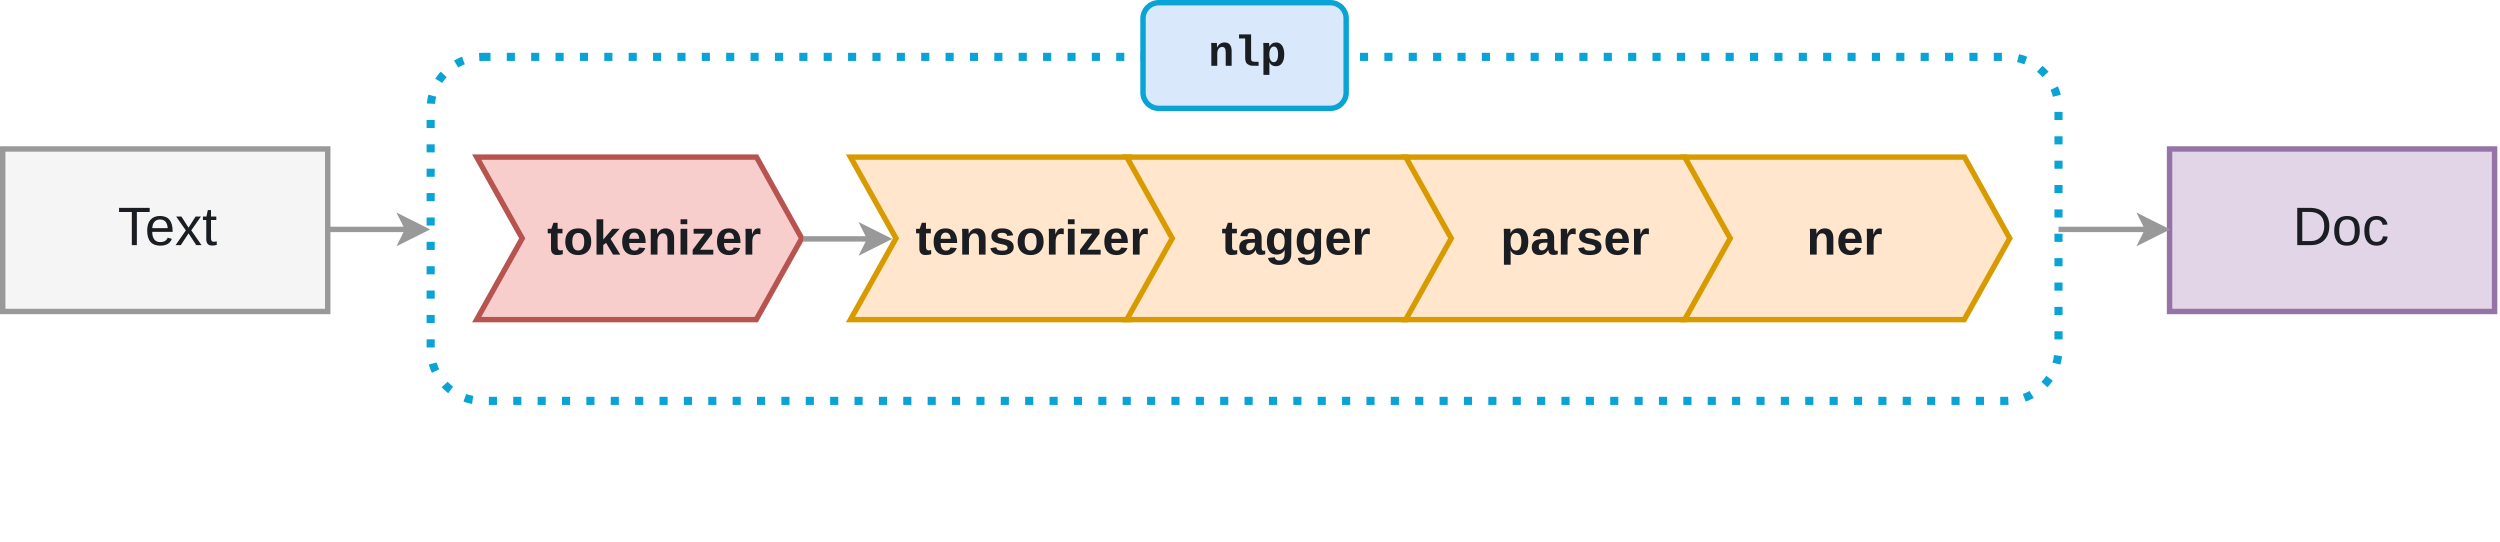
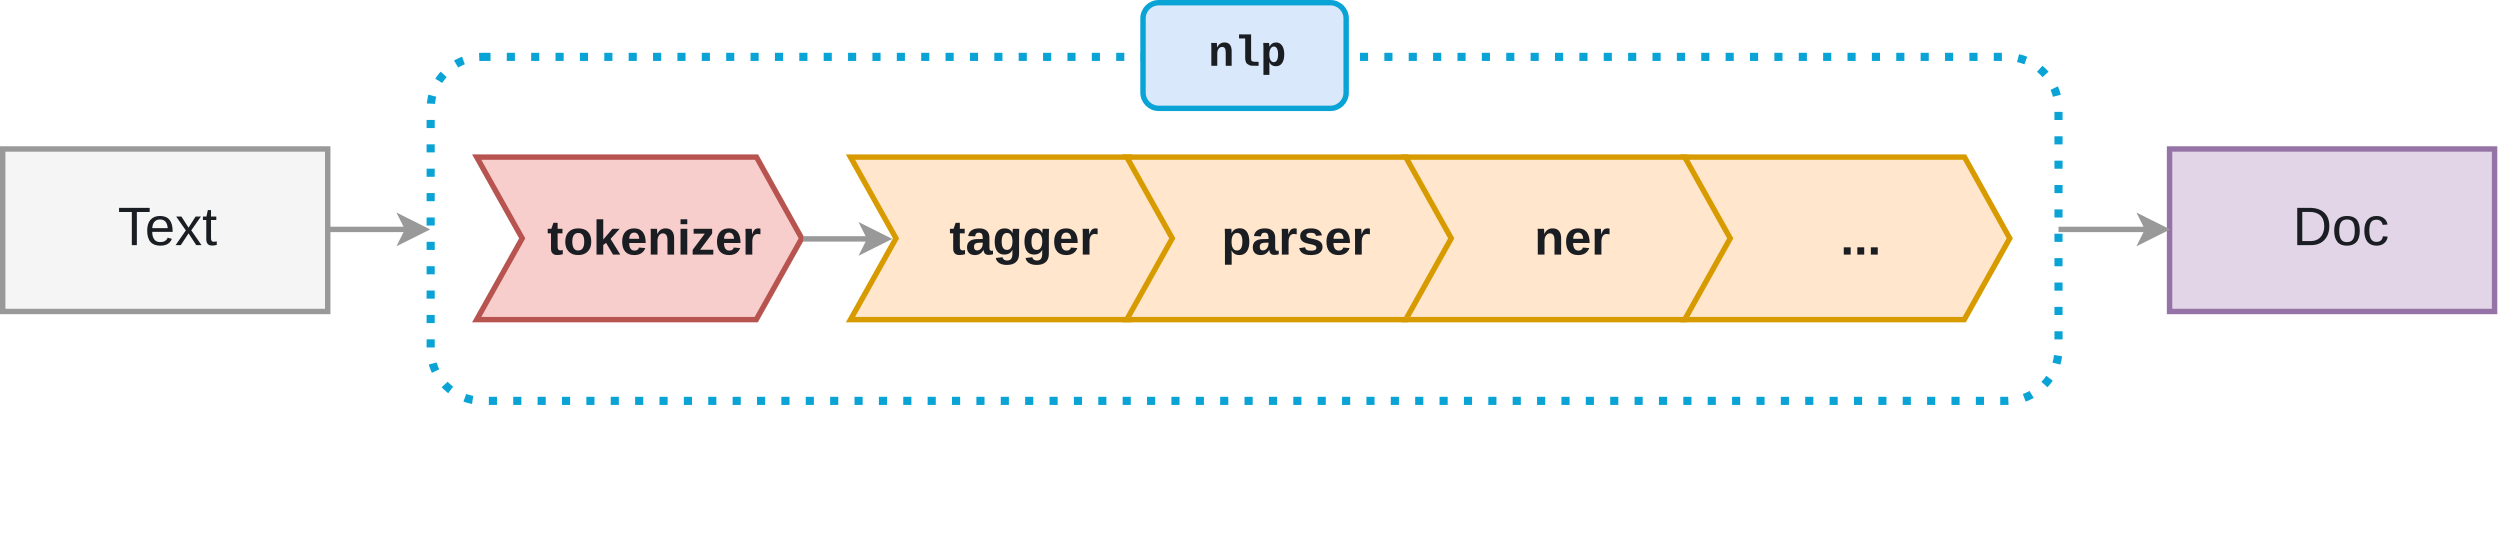
<svg xmlns="http://www.w3.org/2000/svg" class="o-svg" viewBox="0 0 923 200" width="923" height="200">
  <style>
        .svg__pipeline__text { fill: #1a1e23; font: 20px Arial, sans-serif }
        .svg__pipeline__text-small { fill: #1a1e23; font: bold 18px Arial, sans-serif }
        .svg__pipeline__text-code { fill: #1a1e23; font: 600 16px Menlo, Monaco, Consolas, "Liberation Mono", "Courier New", monospace }
    </style>
  <rect width="601" height="127" x="159" y="21" fill="none" stroke="#09a3d5" stroke-width="3" rx="19.1" stroke-dasharray="3 6" ry="19.1" />
  <path fill="#e1d5e7" stroke="#9673a6" stroke-width="2" d="M801 55h120v60H801z" />
  <text class="svg__pipeline__text" dy="0.75em" width="28" height="19" transform="translate(846.5 75.5)">Doc</text>
  <path fill="none" stroke="#999" stroke-width="2" stroke-miterlimit="10" d="M121.2 84.7h29.4" />
  <path fill="#999" stroke="#999" stroke-width="2" stroke-miterlimit="10" d="M156.6 84.7l-8 4 2-4-2-4z" />
  <path fill="#f5f5f5" stroke="#999" stroke-width="2" d="M1 55h120v60H1z" />
  <text class="svg__pipeline__text" dy="0.85em" width="34" height="22" transform="translate(43.5 73.5)">Text</text>
  <path fill="none" stroke="#999" stroke-width="2" stroke-miterlimit="10" d="M760 84.7h33" />
  <path fill="#999" stroke="#999" stroke-width="2" stroke-miterlimit="10" d="M799 84.7l-8 4 2-4-2-4z" />
  <rect width="75" height="39" x="422" y="1" fill="#dae8fc" stroke="#09a3d5" stroke-width="2" rx="5.8" ry="5.8" />
  <text class="svg__pipeline__text-code" dy="0.8em" dx="0.1em" width="29" height="17" transform="translate(444.5 11.5)">nlp</text>
  <path fill="#f8cecc" stroke="#b85450" stroke-width="2" stroke-miterlimit="10" d="M176 58h103.3L296 88l-16.8 30H176l16.8-30z" />
  <text class="svg__pipeline__text-small" dy="0.75em" dx="-0.25em" width="58" height="14" transform="translate(206.5 80.5)">tokenizer</text>
  <path fill="#ffe6cc" stroke="#d79b00" stroke-width="2" stroke-miterlimit="10" d="M314 58h103.3L434 88l-16.8 30H314l16.8-30z" />
-   <text class="svg__pipeline__text-small" dy="0.75em" dx="-0.25em" width="62" height="14" transform="translate(342.5 80.5)">tensorizer</text>
+   <text class="svg__pipeline__text-small" dy="0.75em" dx="8" width="62" height="14" transform="translate(342.5 80.5)">tagger</text>
  <path fill="none" stroke="#999" stroke-width="2" stroke-miterlimit="10" d="M296.5 88.2h24.7" />
  <path fill="#999" stroke="#999" stroke-width="2" stroke-miterlimit="10" d="M327.2 88.2l-8 4 2-4-2-4z" />
  <path fill="#ffe6cc" stroke="#d79b00" stroke-width="2" stroke-miterlimit="10" d="M416 58h103.3L536 88l-16.8 30H416l16.8-30z" />
-   <text class="svg__pipeline__text-small" dy="0.75em" dx="-0.25em" width="40" height="14" transform="translate(455.5 80.5)">tagger</text>
+   <text class="svg__pipeline__text-small" dy="0.75em" dx="-0.25em" width="40" height="14" transform="translate(455.5 80.5)">parser</text>
  <path fill="#ffe6cc" stroke="#d79b00" stroke-width="2" stroke-miterlimit="10" d="M519 58h103.3L639 88l-16.8 30H519l16.8-30z" />
-   <text class="svg__pipeline__text-small" dy="0.75em" dx="-0.25em" width="40" height="14" transform="translate(558.5 80.5)">parser</text>
+   <text class="svg__pipeline__text-small" dy="0.75em" dx="8" width="40" height="14" transform="translate(558.5 80.5)">ner</text>
  <path fill="#ffe6cc" stroke="#d79b00" stroke-width="2" stroke-miterlimit="10" d="M622 58h103.3L742 88l-16.8 30H622l16.8-30z" />
-   <text class="svg__pipeline__text-small" dy="0.75em" dx="-0.25em" width="20" height="14" transform="translate(671.5 80.5)">ner</text>
+   <text class="svg__pipeline__text-small" dy="0.75em" dx="8" width="20" height="14" transform="translate(671.5 80.5)">...</text>
</svg>
